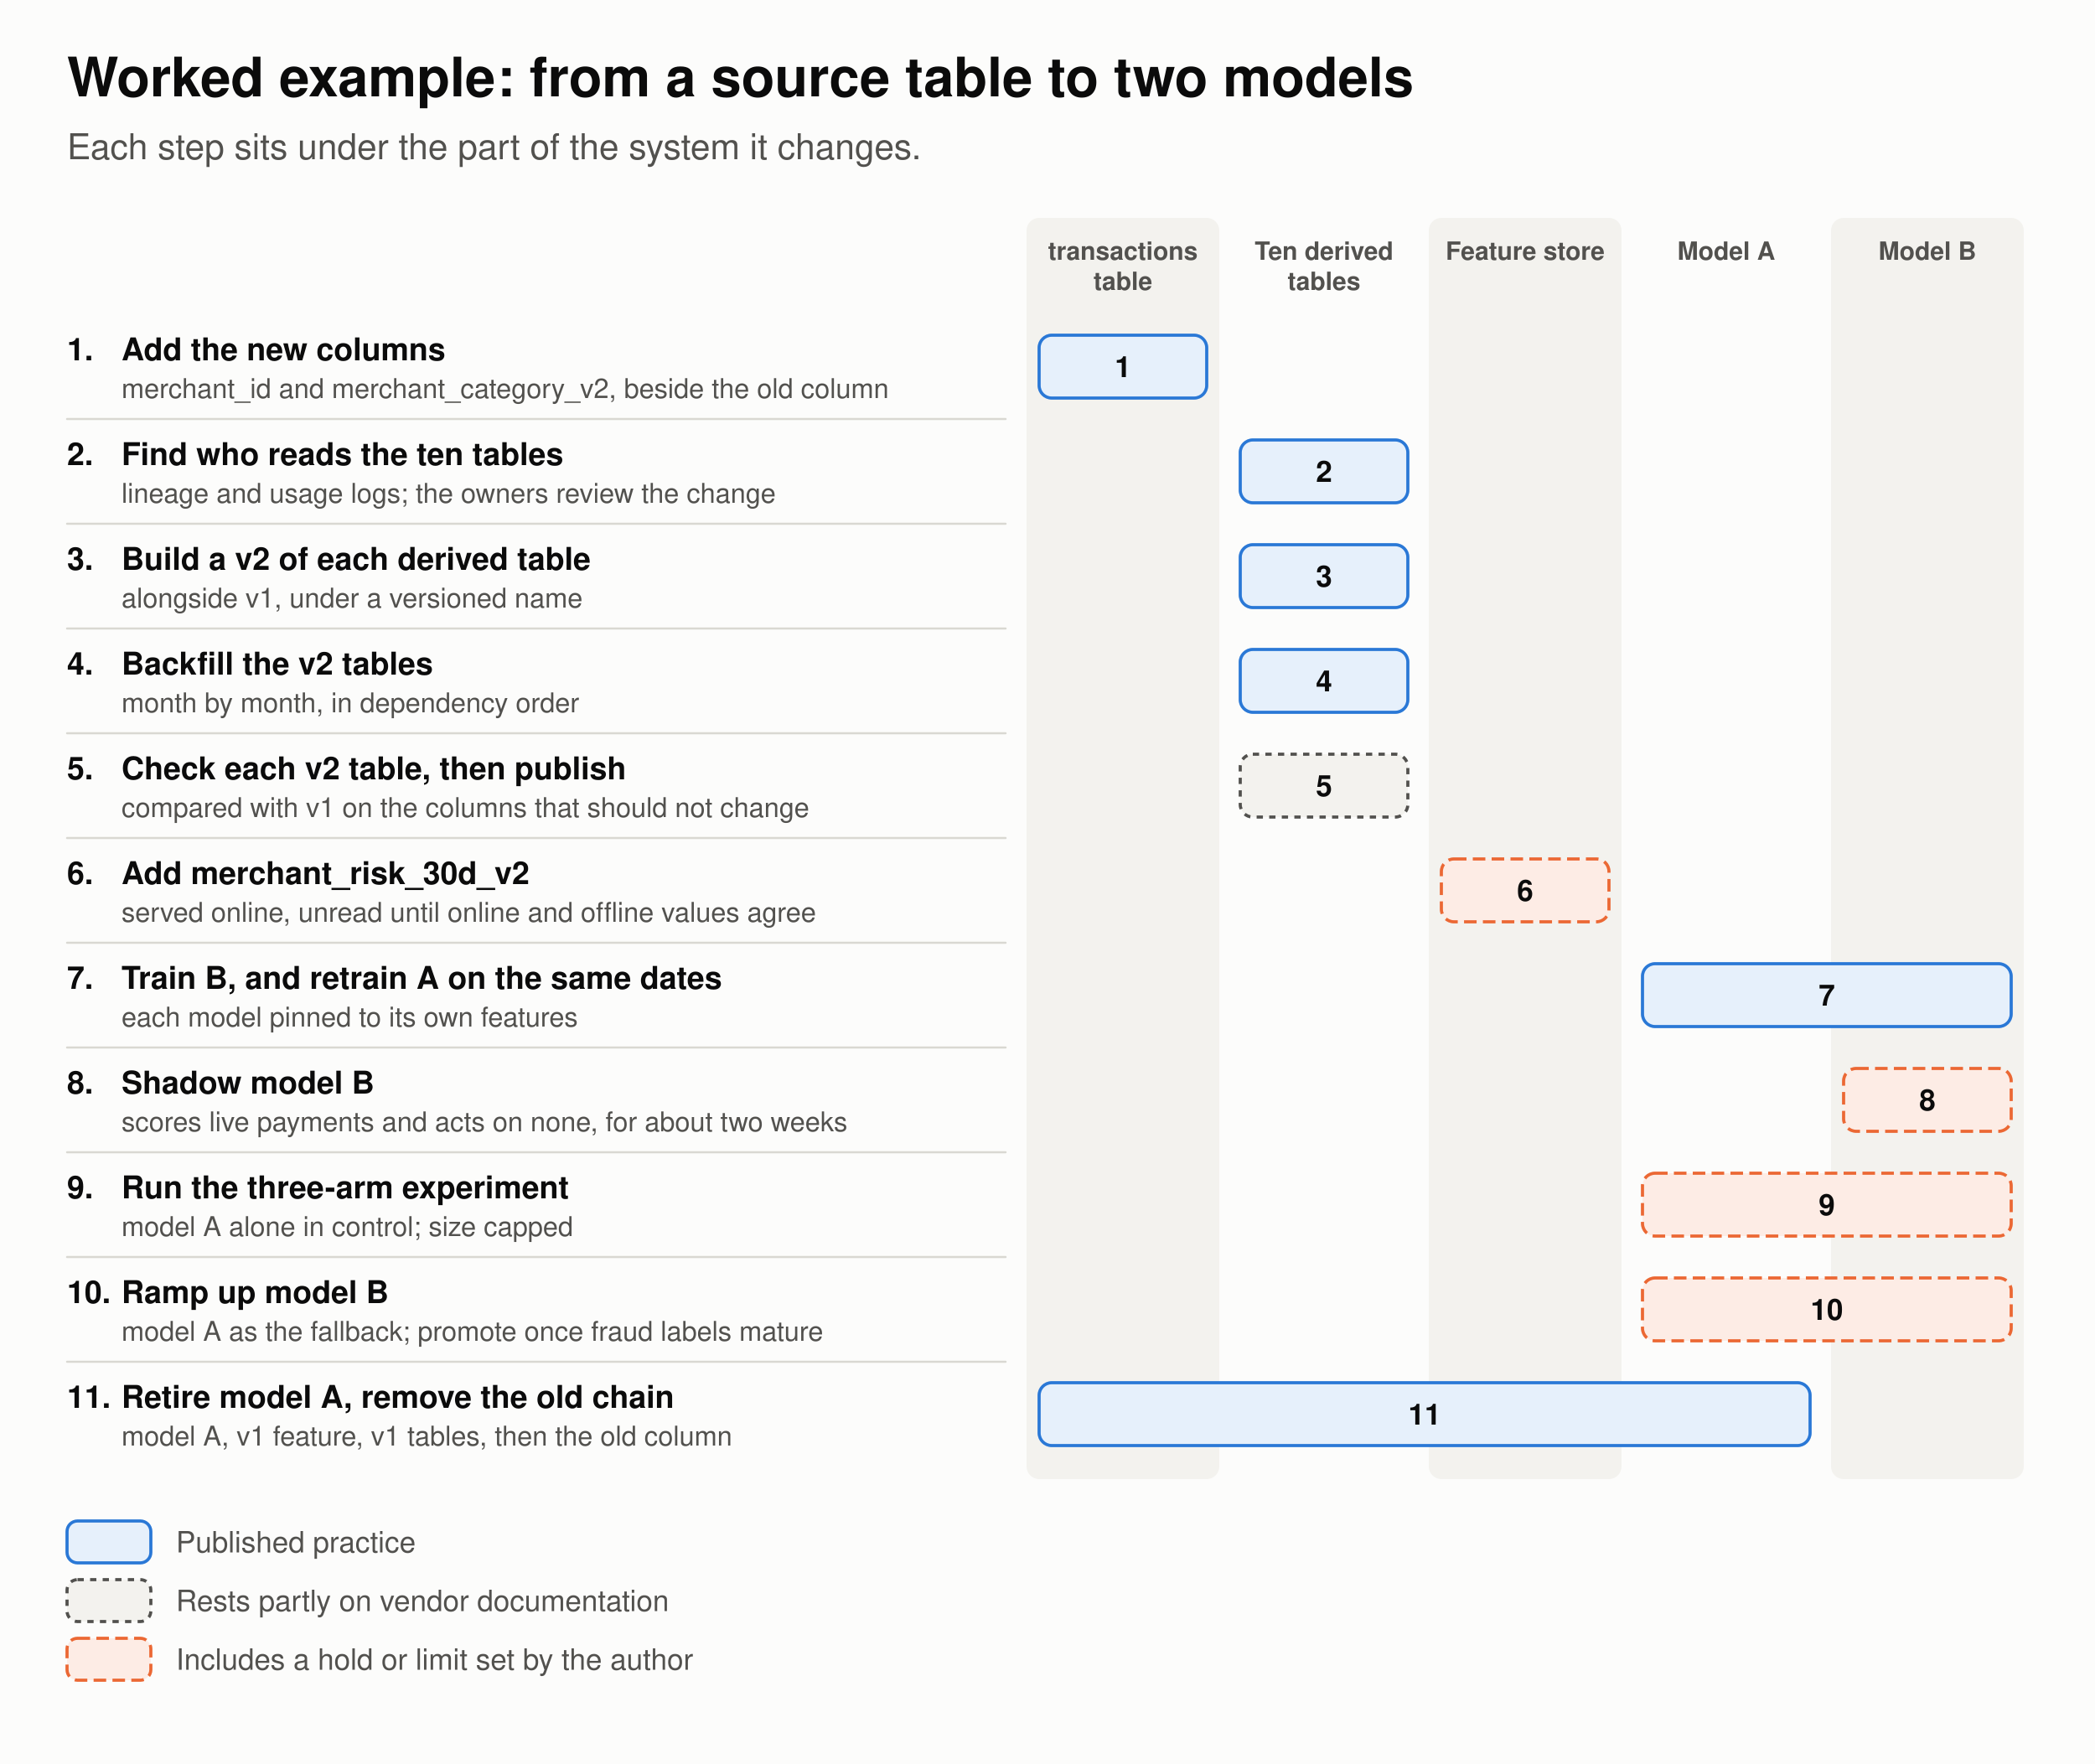
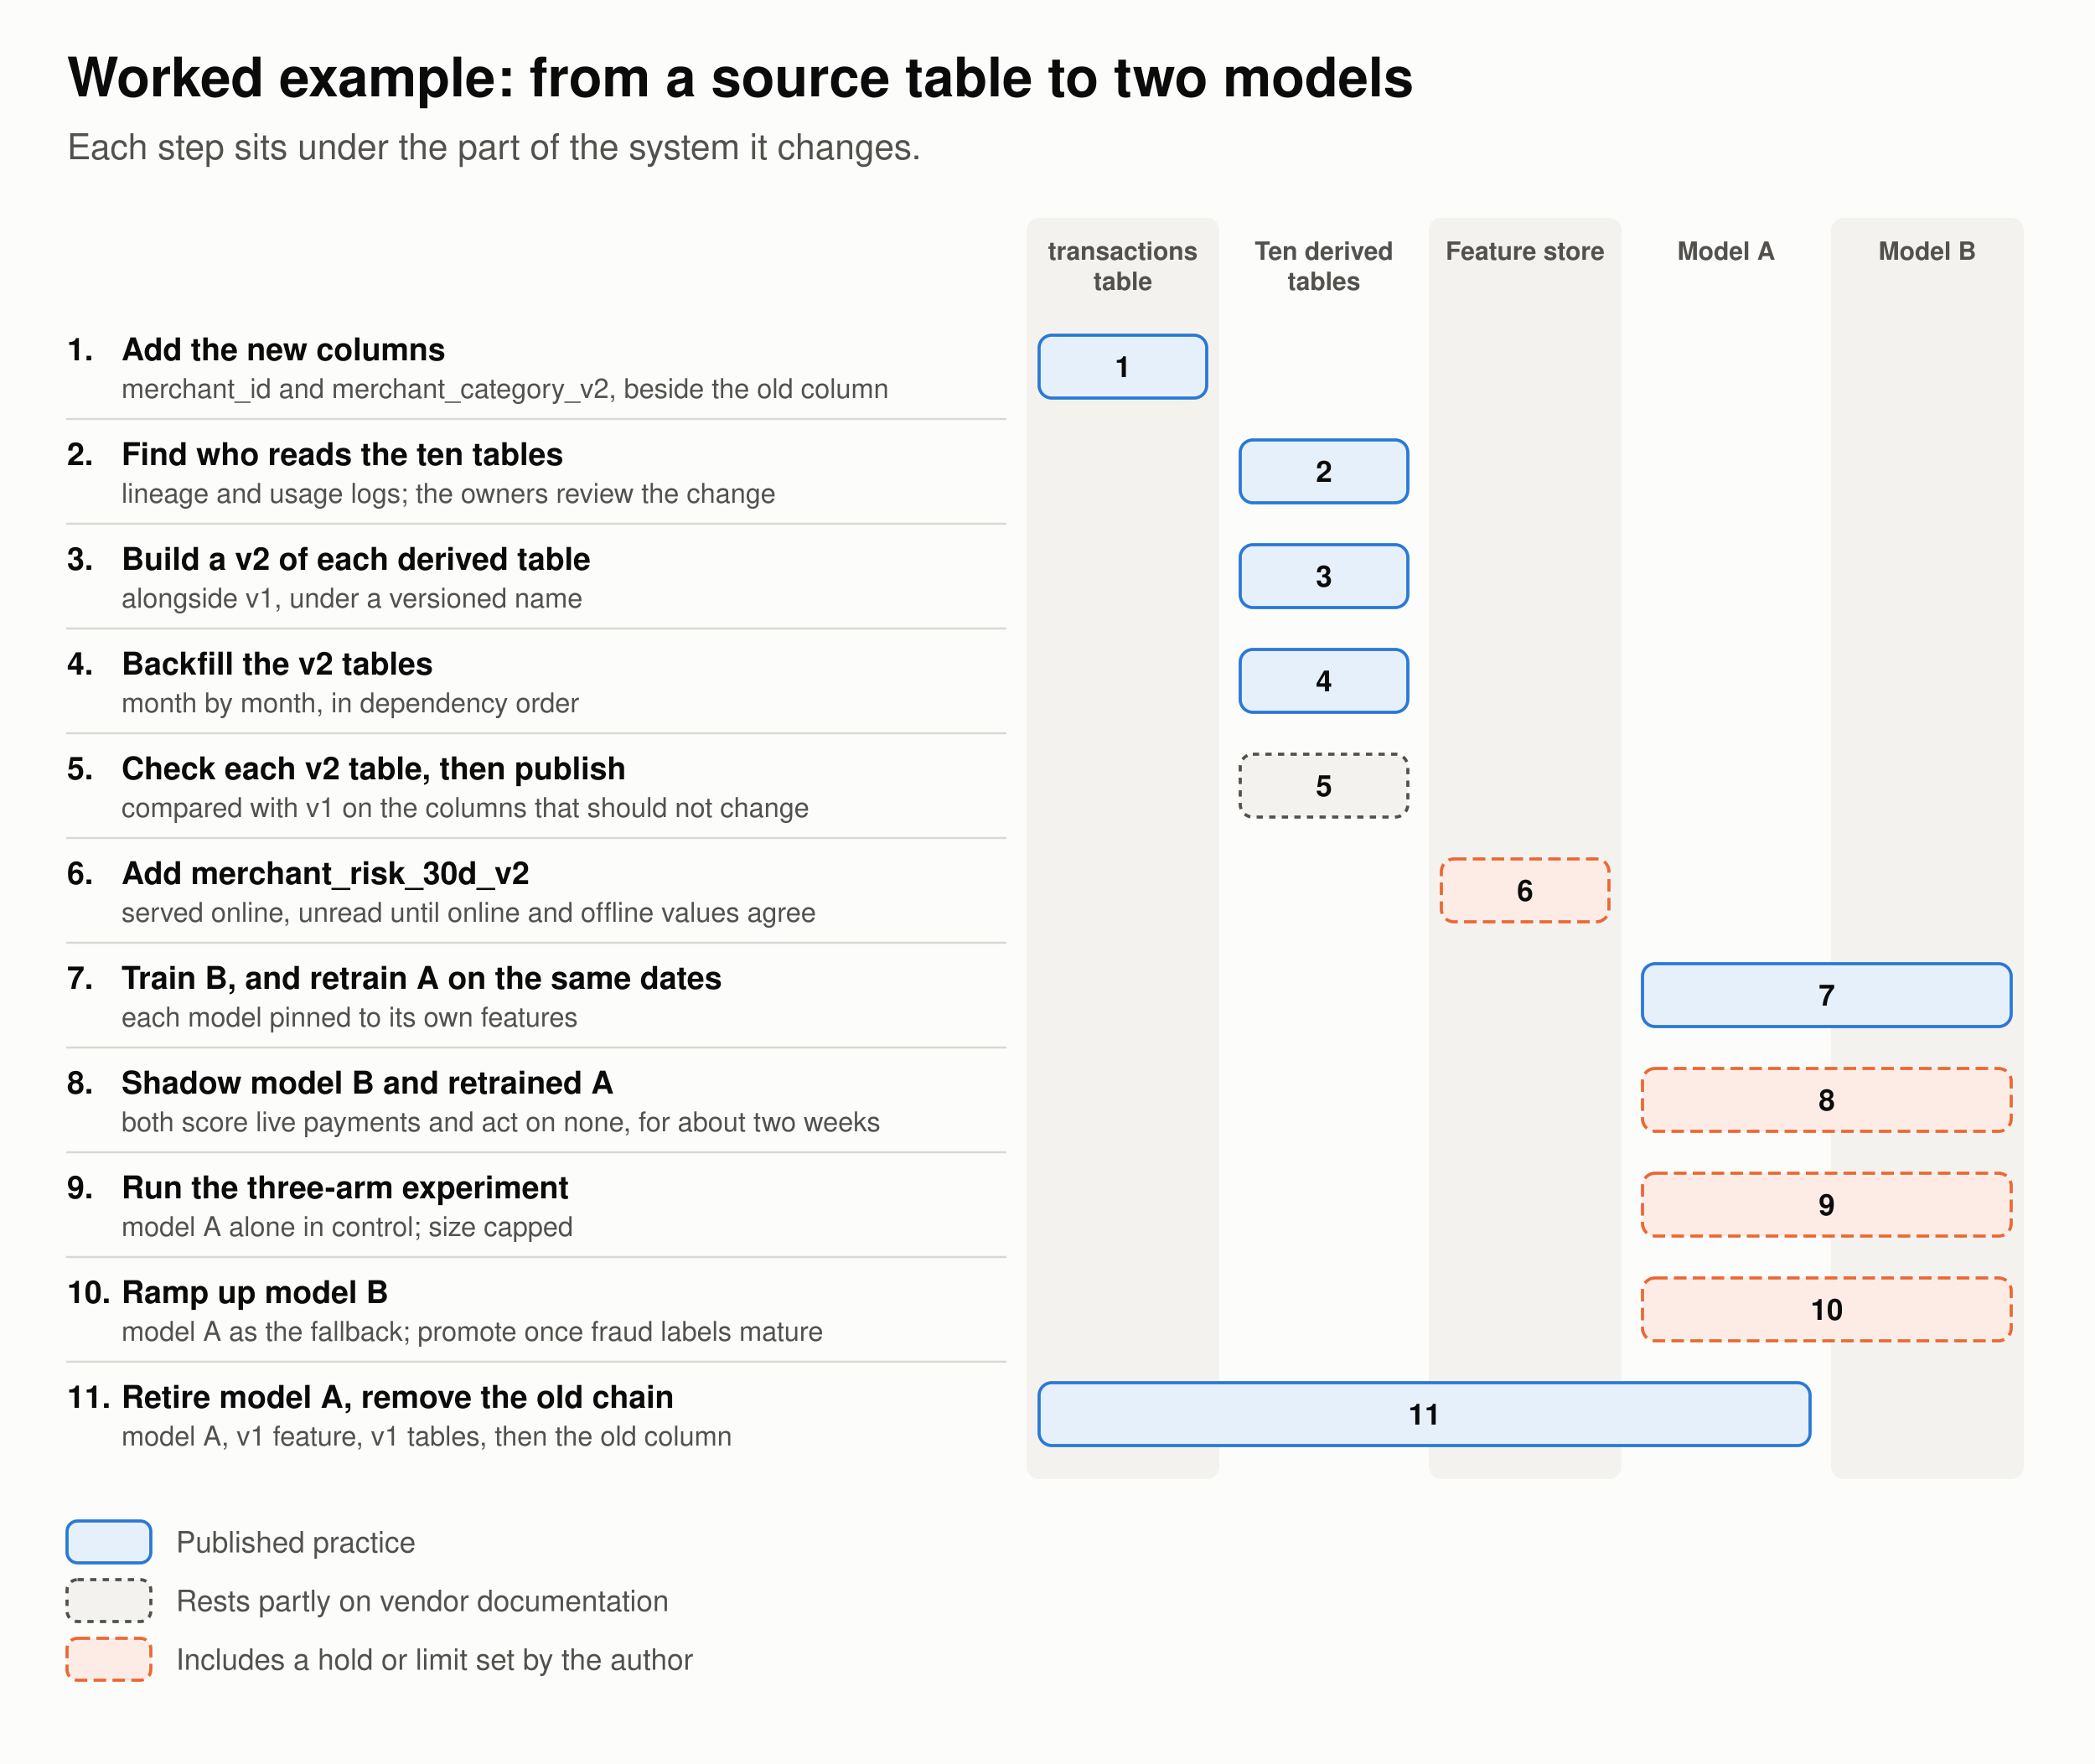
<svg xmlns="http://www.w3.org/2000/svg" width="1000" height="842" viewBox="0 0 1000 842" role="img" aria-labelledby="worked-lanes-title worked-lanes-desc">
  <g font-family="-apple-system, 'Segoe UI', Helvetica, Arial, sans-serif">
    <rect x="0" y="0" width="1000" height="842" rx="0" fill="#fcfcfb" stroke="none" stroke-width="1.5" />
    <text x="32" y="46" font-size="26" fill="#0b0b0b" font-weight="700" text-anchor="start">Worked example: from a source table to two models</text>
    <text x="32" y="76" font-size="17" fill="#52514e" font-weight="400" text-anchor="start">Each step sits under the part of the system it changes.</text>
    <rect x="490" y="104" width="92" height="602" rx="6" fill="#f3f2ee" stroke="none" stroke-width="1.5" />
    <text x="536" y="124" font-size="12" fill="#52514e" font-weight="700" text-anchor="middle">transactions</text>
    <text x="536" y="138.4" font-size="12" fill="#52514e" font-weight="700" text-anchor="middle">table</text>
    <rect x="586" y="104" width="92" height="602" rx="6" fill="#fcfcfb" stroke="none" stroke-width="1.5" />
    <text x="632" y="124" font-size="12" fill="#52514e" font-weight="700" text-anchor="middle">Ten derived</text>
    <text x="632" y="138.4" font-size="12" fill="#52514e" font-weight="700" text-anchor="middle">tables</text>
    <rect x="682" y="104" width="92" height="602" rx="6" fill="#f3f2ee" stroke="none" stroke-width="1.5" />
    <text x="728" y="124" font-size="12" fill="#52514e" font-weight="700" text-anchor="middle">Feature store</text>
    <rect x="778" y="104" width="92" height="602" rx="6" fill="#fcfcfb" stroke="none" stroke-width="1.5" />
    <text x="824" y="124" font-size="12" fill="#52514e" font-weight="700" text-anchor="middle">Model A</text>
    <rect x="874" y="104" width="92" height="602" rx="6" fill="#f3f2ee" stroke="none" stroke-width="1.5" />
    <text x="920" y="124" font-size="12" fill="#52514e" font-weight="700" text-anchor="middle">Model B</text>
    <text x="32" y="172" font-size="15" fill="#0b0b0b" font-weight="700" text-anchor="start">1.</text>
    <text x="58" y="172" font-size="15" fill="#0b0b0b" font-weight="700" text-anchor="start">Add the new columns</text>
    <text x="58" y="190" font-size="13" fill="#52514e" font-weight="400" text-anchor="start">merchant_id and merchant_category_v2, beside the old column</text>
    <rect x="496" y="160" width="80" height="30" rx="6" fill="#e6f0fb" stroke="#2a78d6" stroke-width="1.5" />
    <text x="536" y="180" font-size="14" fill="#0b0b0b" font-weight="700" text-anchor="middle">1</text>
    <line x1="32" y1="200" x2="480" y2="200" stroke="#d9d8d2" stroke-width="1" stroke-linecap="round" />
    <text x="32" y="222" font-size="15" fill="#0b0b0b" font-weight="700" text-anchor="start">2.</text>
    <text x="58" y="222" font-size="15" fill="#0b0b0b" font-weight="700" text-anchor="start">Find who reads the ten tables</text>
    <text x="58" y="240" font-size="13" fill="#52514e" font-weight="400" text-anchor="start">lineage and usage logs; the owners review the change</text>
    <rect x="592" y="210" width="80" height="30" rx="6" fill="#e6f0fb" stroke="#2a78d6" stroke-width="1.5" />
    <text x="632" y="230" font-size="14" fill="#0b0b0b" font-weight="700" text-anchor="middle">2</text>
    <line x1="32" y1="250" x2="480" y2="250" stroke="#d9d8d2" stroke-width="1" stroke-linecap="round" />
    <text x="32" y="272" font-size="15" fill="#0b0b0b" font-weight="700" text-anchor="start">3.</text>
    <text x="58" y="272" font-size="15" fill="#0b0b0b" font-weight="700" text-anchor="start">Build a v2 of each derived table</text>
    <text x="58" y="290" font-size="13" fill="#52514e" font-weight="400" text-anchor="start">alongside v1, under a versioned name</text>
    <rect x="592" y="260" width="80" height="30" rx="6" fill="#e6f0fb" stroke="#2a78d6" stroke-width="1.5" />
    <text x="632" y="280" font-size="14" fill="#0b0b0b" font-weight="700" text-anchor="middle">3</text>
    <line x1="32" y1="300" x2="480" y2="300" stroke="#d9d8d2" stroke-width="1" stroke-linecap="round" />
    <text x="32" y="322" font-size="15" fill="#0b0b0b" font-weight="700" text-anchor="start">4.</text>
    <text x="58" y="322" font-size="15" fill="#0b0b0b" font-weight="700" text-anchor="start">Backfill the v2 tables</text>
    <text x="58" y="340" font-size="13" fill="#52514e" font-weight="400" text-anchor="start">month by month, in dependency order</text>
    <rect x="592" y="310" width="80" height="30" rx="6" fill="#e6f0fb" stroke="#2a78d6" stroke-width="1.5" />
    <text x="632" y="330" font-size="14" fill="#0b0b0b" font-weight="700" text-anchor="middle">4</text>
    <line x1="32" y1="350" x2="480" y2="350" stroke="#d9d8d2" stroke-width="1" stroke-linecap="round" />
    <text x="32" y="372" font-size="15" fill="#0b0b0b" font-weight="700" text-anchor="start">5.</text>
    <text x="58" y="372" font-size="15" fill="#0b0b0b" font-weight="700" text-anchor="start">Check each v2 table, then publish</text>
    <text x="58" y="390" font-size="13" fill="#52514e" font-weight="400" text-anchor="start">compared with v1 on the columns that should not change</text>
    <rect x="592" y="360" width="80" height="30" rx="6" fill="#f3f2ee" stroke="#52514e" stroke-width="1.5" stroke-dasharray="3 3" />
    <text x="632" y="380" font-size="14" fill="#0b0b0b" font-weight="700" text-anchor="middle">5</text>
    <line x1="32" y1="400" x2="480" y2="400" stroke="#d9d8d2" stroke-width="1" stroke-linecap="round" />
    <text x="32" y="422" font-size="15" fill="#0b0b0b" font-weight="700" text-anchor="start">6.</text>
    <text x="58" y="422" font-size="15" fill="#0b0b0b" font-weight="700" text-anchor="start">Add merchant_risk_30d_v2</text>
    <text x="58" y="440" font-size="13" fill="#52514e" font-weight="400" text-anchor="start">served online, unread until online and offline values agree</text>
    <rect x="688" y="410" width="80" height="30" rx="6" fill="#fdece5" stroke="#eb6834" stroke-width="1.5" stroke-dasharray="6 3" />
    <text x="728" y="430" font-size="14" fill="#0b0b0b" font-weight="700" text-anchor="middle">6</text>
    <line x1="32" y1="450" x2="480" y2="450" stroke="#d9d8d2" stroke-width="1" stroke-linecap="round" />
    <text x="32" y="472" font-size="15" fill="#0b0b0b" font-weight="700" text-anchor="start">7.</text>
    <text x="58" y="472" font-size="15" fill="#0b0b0b" font-weight="700" text-anchor="start">Train B, and retrain A on the same dates</text>
    <text x="58" y="490" font-size="13" fill="#52514e" font-weight="400" text-anchor="start">each model pinned to its own features</text>
    <rect x="784" y="460" width="176" height="30" rx="6" fill="#e6f0fb" stroke="#2a78d6" stroke-width="1.5" />
    <text x="872" y="480" font-size="14" fill="#0b0b0b" font-weight="700" text-anchor="middle">7</text>
    <line x1="32" y1="500" x2="480" y2="500" stroke="#d9d8d2" stroke-width="1" stroke-linecap="round" />
    <text x="32" y="522" font-size="15" fill="#0b0b0b" font-weight="700" text-anchor="start">8.</text>
-     <text x="58" y="522" font-size="15" fill="#0b0b0b" font-weight="700" text-anchor="start">Shadow model B</text>
-     <text x="58" y="540" font-size="13" fill="#52514e" font-weight="400" text-anchor="start">scores live payments and acts on none, for about two weeks</text>
-     <rect x="880" y="510" width="80" height="30" rx="6" fill="#fdece5" stroke="#eb6834" stroke-width="1.5" stroke-dasharray="6 3" />
-     <text x="920" y="530" font-size="14" fill="#0b0b0b" font-weight="700" text-anchor="middle">8</text>
+     <text x="58" y="522" font-size="15" fill="#0b0b0b" font-weight="700" text-anchor="start">Shadow model B and retrained A</text>
+     <text x="58" y="540" font-size="13" fill="#52514e" font-weight="400" text-anchor="start">both score live payments and act on none, for about two weeks</text>
+     <rect x="784" y="510" width="176" height="30" rx="6" fill="#fdece5" stroke="#eb6834" stroke-width="1.5" stroke-dasharray="6 3" />
+     <text x="872" y="530" font-size="14" fill="#0b0b0b" font-weight="700" text-anchor="middle">8</text>
    <line x1="32" y1="550" x2="480" y2="550" stroke="#d9d8d2" stroke-width="1" stroke-linecap="round" />
    <text x="32" y="572" font-size="15" fill="#0b0b0b" font-weight="700" text-anchor="start">9.</text>
    <text x="58" y="572" font-size="15" fill="#0b0b0b" font-weight="700" text-anchor="start">Run the three-arm experiment</text>
    <text x="58" y="590" font-size="13" fill="#52514e" font-weight="400" text-anchor="start">model A alone in control; size capped</text>
    <rect x="784" y="560" width="176" height="30" rx="6" fill="#fdece5" stroke="#eb6834" stroke-width="1.5" stroke-dasharray="6 3" />
    <text x="872" y="580" font-size="14" fill="#0b0b0b" font-weight="700" text-anchor="middle">9</text>
    <line x1="32" y1="600" x2="480" y2="600" stroke="#d9d8d2" stroke-width="1" stroke-linecap="round" />
    <text x="32" y="622" font-size="15" fill="#0b0b0b" font-weight="700" text-anchor="start">10.</text>
    <text x="58" y="622" font-size="15" fill="#0b0b0b" font-weight="700" text-anchor="start">Ramp up model B</text>
    <text x="58" y="640" font-size="13" fill="#52514e" font-weight="400" text-anchor="start">model A as the fallback; promote once fraud labels mature</text>
    <rect x="784" y="610" width="176" height="30" rx="6" fill="#fdece5" stroke="#eb6834" stroke-width="1.5" stroke-dasharray="6 3" />
    <text x="872" y="630" font-size="14" fill="#0b0b0b" font-weight="700" text-anchor="middle">10</text>
    <line x1="32" y1="650" x2="480" y2="650" stroke="#d9d8d2" stroke-width="1" stroke-linecap="round" />
    <text x="32" y="672" font-size="15" fill="#0b0b0b" font-weight="700" text-anchor="start">11.</text>
    <text x="58" y="672" font-size="15" fill="#0b0b0b" font-weight="700" text-anchor="start">Retire model A, remove the old chain</text>
    <text x="58" y="690" font-size="13" fill="#52514e" font-weight="400" text-anchor="start">model A, v1 feature, v1 tables, then the old column</text>
    <rect x="496" y="660" width="368" height="30" rx="6" fill="#e6f0fb" stroke="#2a78d6" stroke-width="1.5" />
    <text x="680" y="680" font-size="14" fill="#0b0b0b" font-weight="700" text-anchor="middle">11</text>
    <rect x="32" y="726" width="40" height="20" rx="5" fill="#e6f0fb" stroke="#2a78d6" stroke-width="1.5" />
    <text x="84" y="741" font-size="14" fill="#52514e" font-weight="400" text-anchor="start">Published practice</text>
    <rect x="32" y="754" width="40" height="20" rx="5" fill="#f3f2ee" stroke="#52514e" stroke-width="1.5" stroke-dasharray="3 3" />
    <text x="84" y="769" font-size="14" fill="#52514e" font-weight="400" text-anchor="start">Rests partly on vendor documentation</text>
    <rect x="32" y="782" width="40" height="20" rx="5" fill="#fdece5" stroke="#eb6834" stroke-width="1.5" stroke-dasharray="6 3" />
    <text x="84" y="797" font-size="14" fill="#52514e" font-weight="400" text-anchor="start">Includes a hold or limit set by the author</text>
  </g>
</svg>
